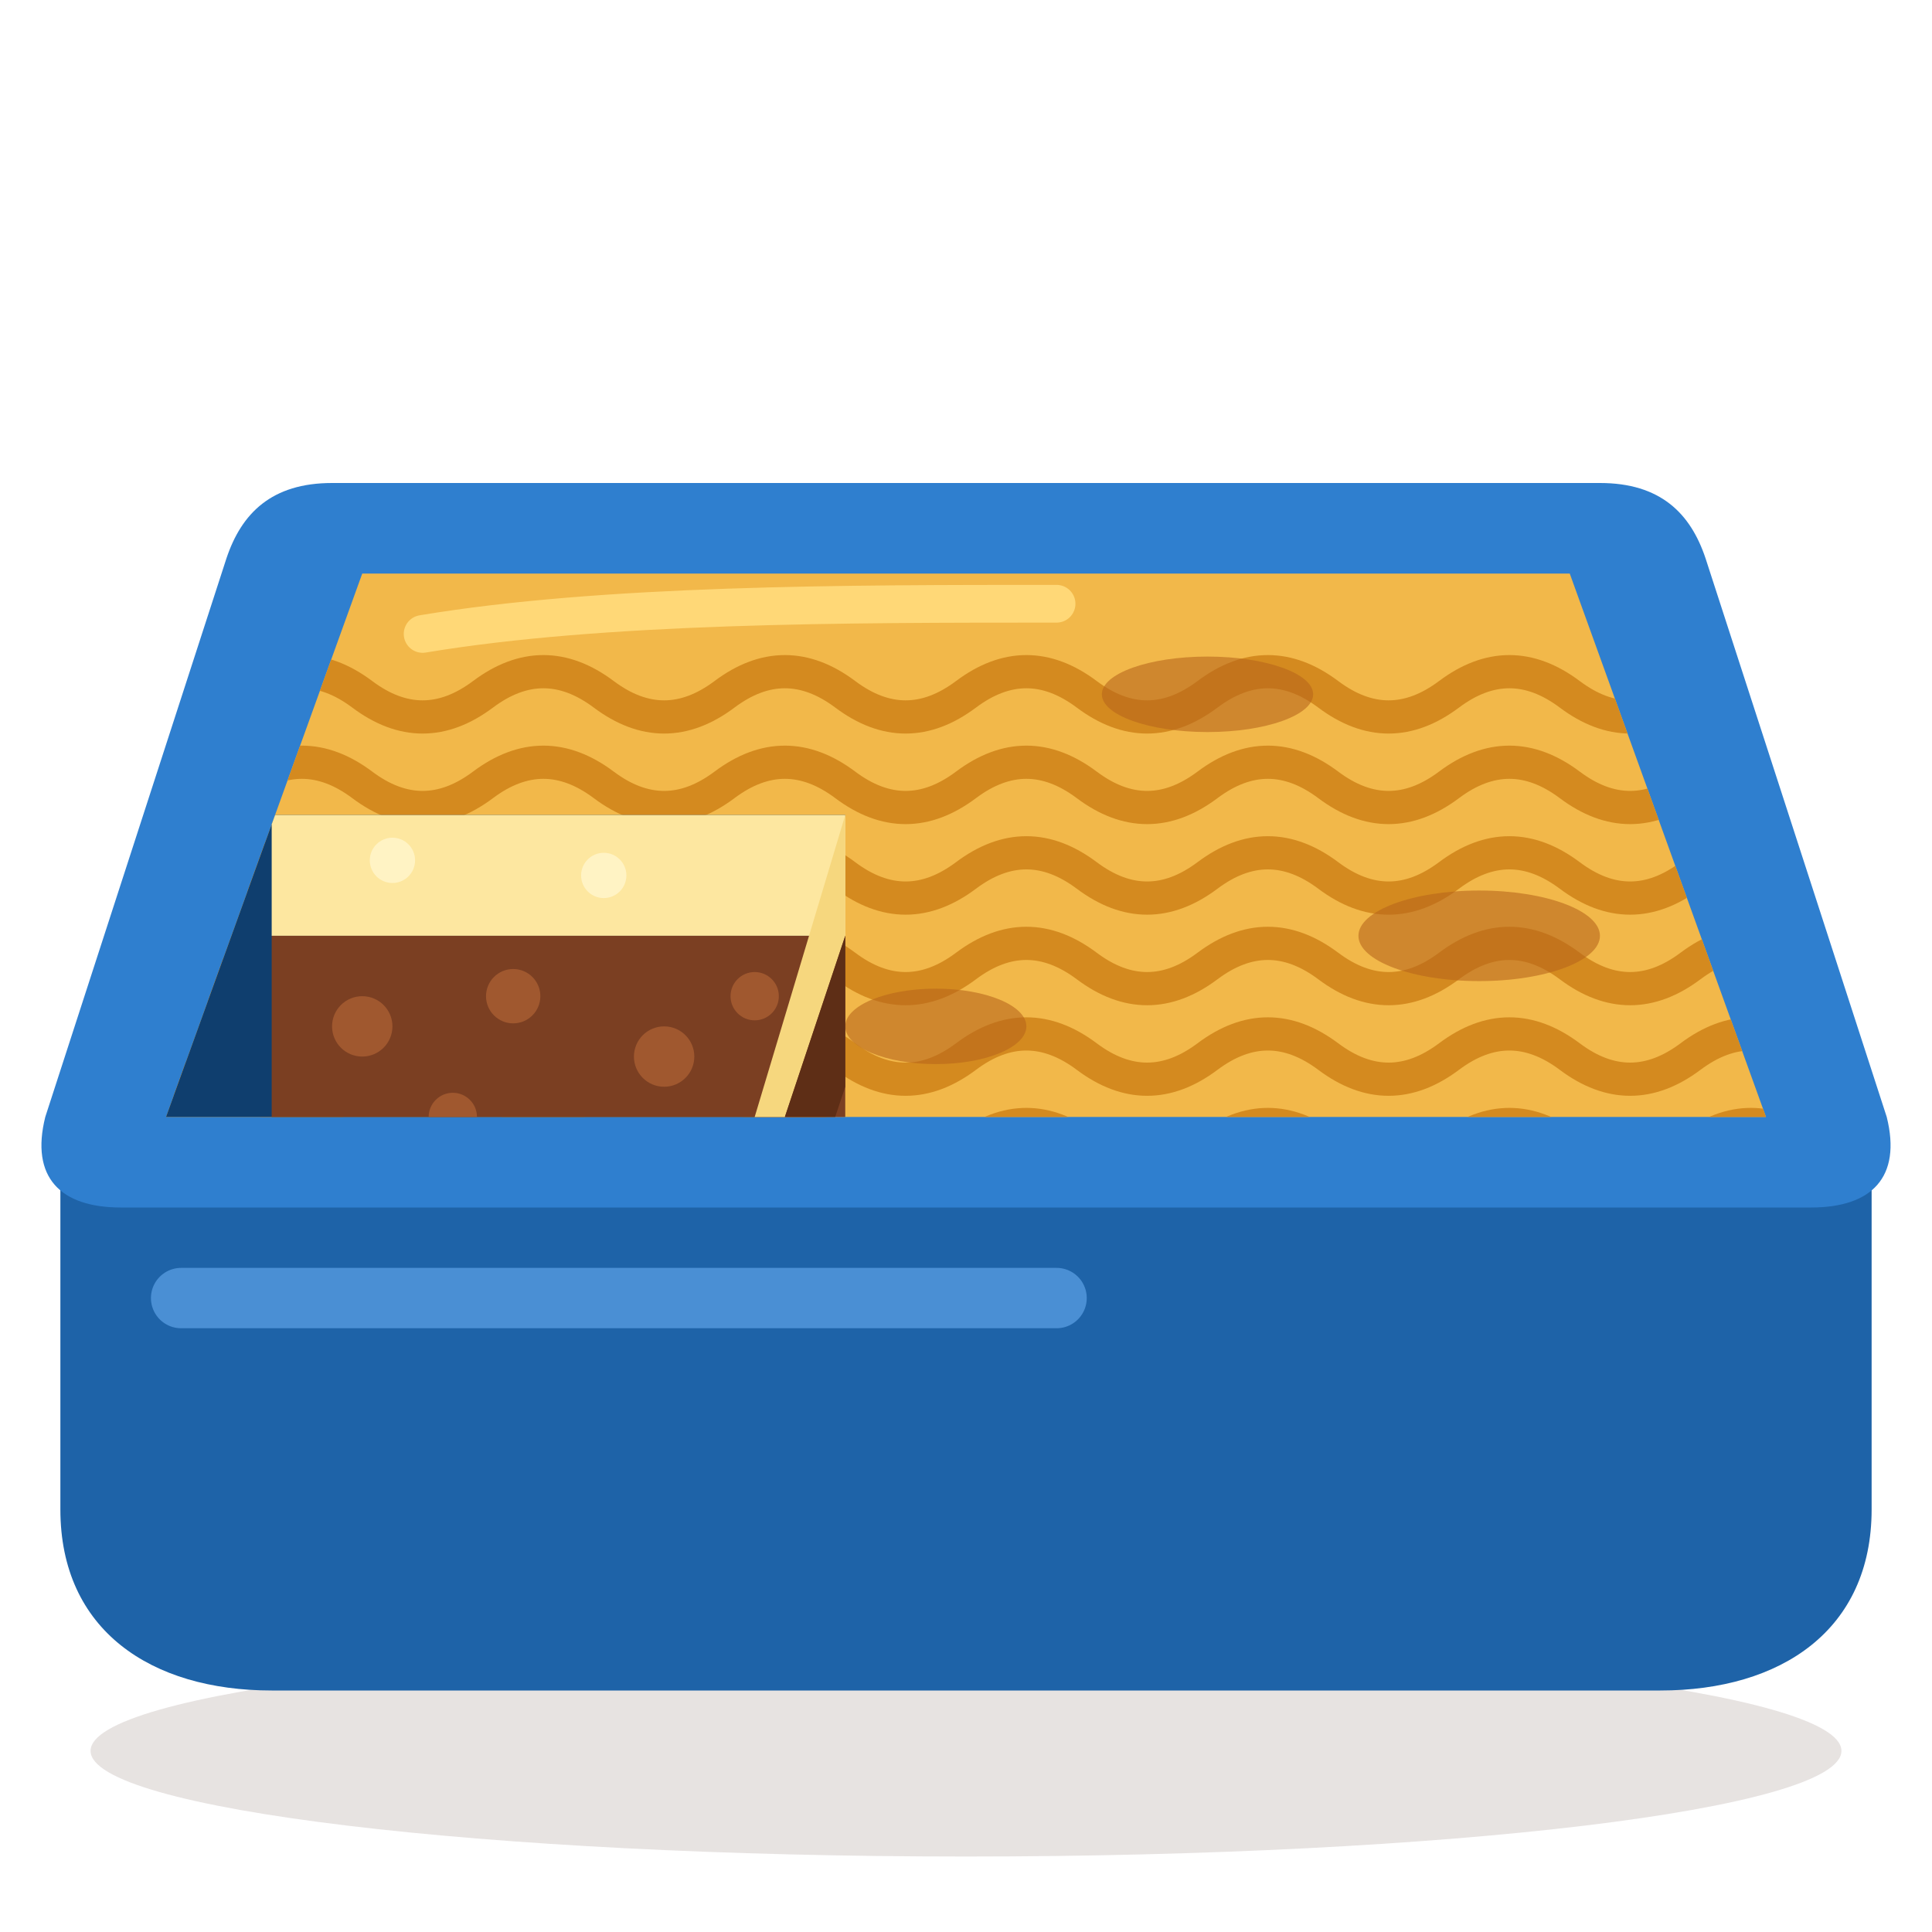
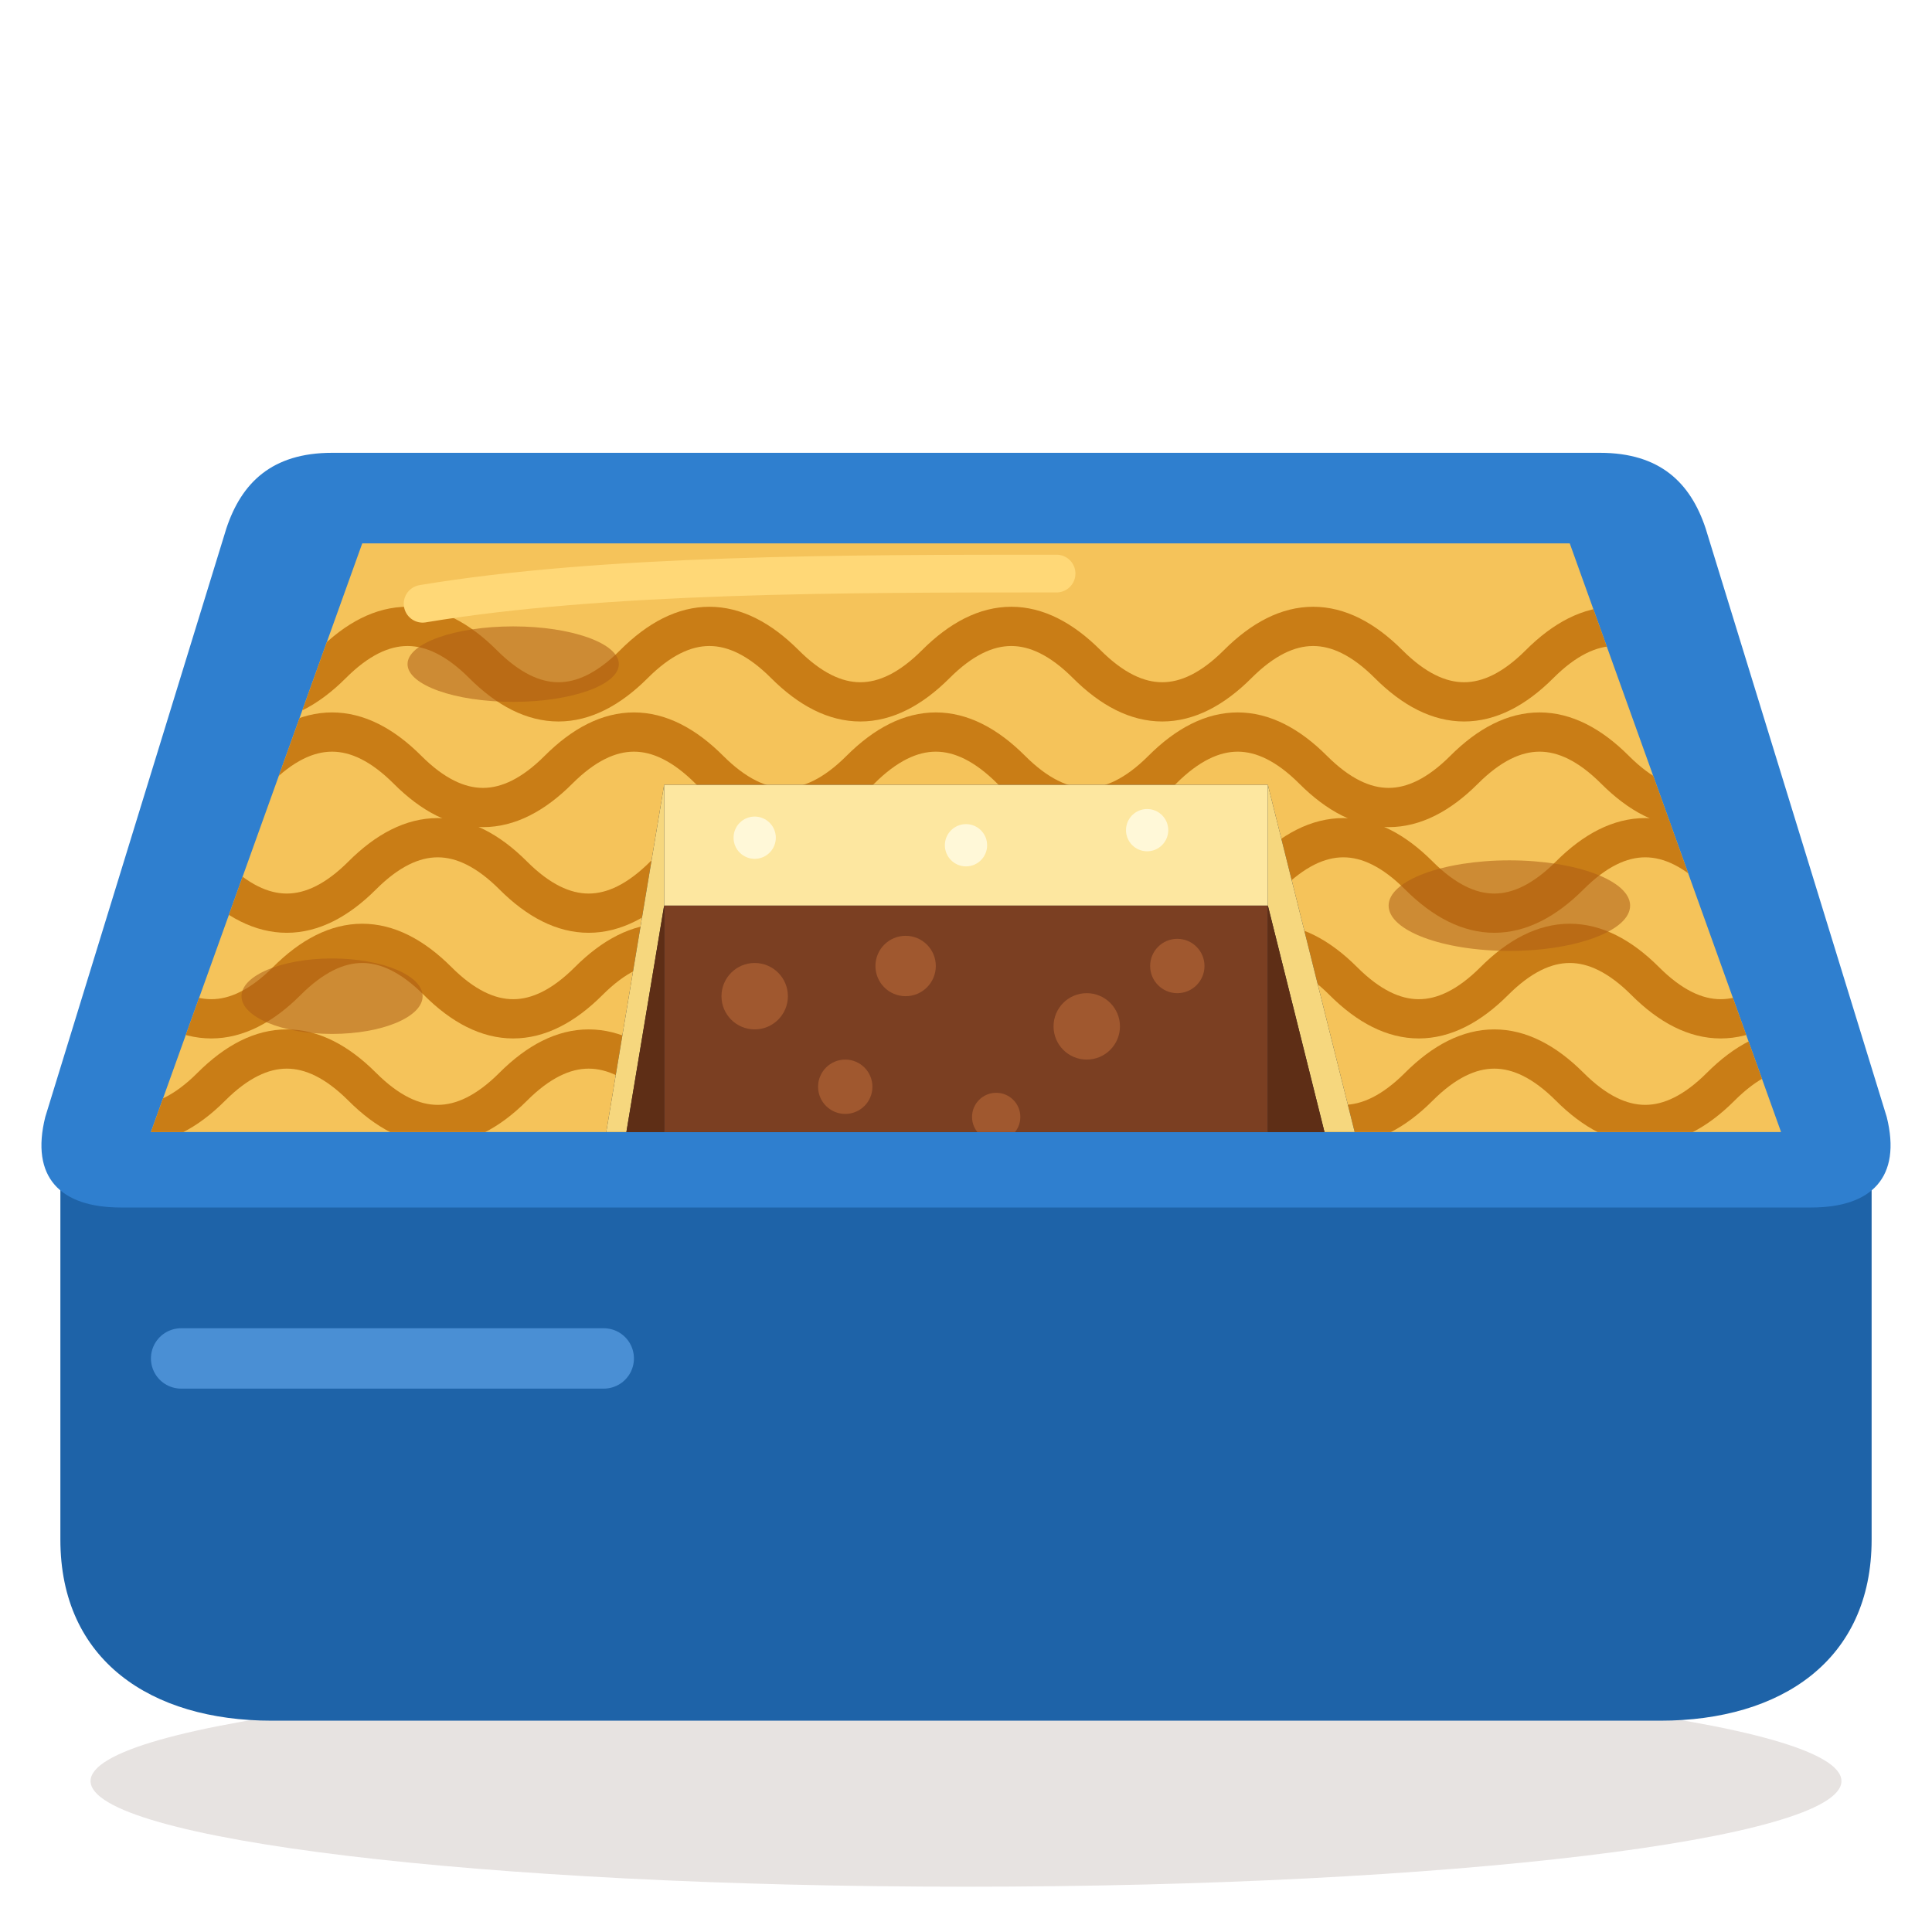
<svg xmlns="http://www.w3.org/2000/svg" viewBox="0 0 128 128">
-   <ellipse cx="64" cy="116" rx="58" ry="7" fill="#5d4037" opacity=".15" />
-   <path d="M4 76 H124 V100 C124 108 118 112 110 112 H18 C10 112 4 108 4 100 Z" fill="#1e63a8" />
-   <path d="M12 86 H70" stroke="#4a8fd4" stroke-width="4" stroke-linecap="round" />
-   <path d="M22 32 H106 C110 32 112 34 113 37 L125 74 C126 78 124 80 120 80 H8 C4 80 2 78 3 74 L15 37 C16 34 18 32 22 32 Z" fill="#2f7fcf" />
+   <ellipse cx="64" cy="118" rx="58" ry="7" fill="#5d4037" opacity=".15" />
+   <path d="M4 76 H124 V102 C124 110 118 114 110 114 H18 C10 114 4 110 4 102 Z" fill="#1e63a8" />
+   <path d="M12 90 H40" stroke="#4a8fd4" stroke-width="4" stroke-linecap="round" />
+   <path d="M22 30 H106 C110 30 112 32 113 35 L125 74 C126 78 124 80 120 80 H8 C4 80 2 78 3 74 L15 35 C16 32 18 30 22 30 Z" fill="#2f7fcf" />
  <clipPath id="hp">
-     <path d="M24 38 H104 L117 74 H11 Z" />
+     <path d="M24 36 H104 L118 75 H10 Z" />
  </clipPath>
-   <path d="M24 38 H104 L117 74 H11 Z" fill="#f2b84a" />
+   <path d="M24 36 H104 L118 75 H10 Z" fill="#f5c35a" />
  <g clip-path="url(#hp)">
-     <g fill="none" stroke="#d48a1f" stroke-width="2.2" stroke-linecap="round">
-       <path d="M0 46 q4 -3 8 0 t8 0 t8 0 t8 0 t8 0 t8 0 t8 0 t8 0 t8 0 t8 0 t8 0 t8 0 t8 0 t8 0 t8 0 t8 0" />
-       <path d="M0 52 q4 -3 8 0 t8 0 t8 0 t8 0 t8 0 t8 0 t8 0 t8 0 t8 0 t8 0 t8 0 t8 0 t8 0 t8 0 t8 0 t8 0" />
-       <path d="M0 58 q4 -3 8 0 t8 0 t8 0 t8 0 t8 0 t8 0 t8 0 t8 0 t8 0 t8 0 t8 0 t8 0 t8 0 t8 0 t8 0 t8 0" />
-       <path d="M0 64 q4 -3 8 0 t8 0 t8 0 t8 0 t8 0 t8 0 t8 0 t8 0 t8 0 t8 0 t8 0 t8 0 t8 0 t8 0 t8 0 t8 0" />
-       <path d="M0 70 q4 -3 8 0 t8 0 t8 0 t8 0 t8 0 t8 0 t8 0 t8 0 t8 0 t8 0 t8 0 t8 0 t8 0 t8 0 t8 0 t8 0" />
-       <path d="M0 76 q4 -3 8 0 t8 0 t8 0 t8 0 t8 0 t8 0 t8 0 t8 0 t8 0 t8 0 t8 0 t8 0 t8 0 t8 0 t8 0 t8 0" />
+     <g fill="none" stroke="#c97d16" stroke-width="2.6" stroke-linecap="round">
+       <path d="M2 44 q5 -5 10 0 t10 0 t10 0 t10 0 t10 0 t10 0 t10 0 t10 0 t10 0 t10 0 t10 0 t10 0 t10 0 t10 0" />
+       <path d="M-3 51 q5 -5 10 0 t10 0 t10 0 t10 0 t10 0 t10 0 t10 0 t10 0 t10 0 t10 0 t10 0 t10 0 t10 0 t10 0" />
+       <path d="M4 58 q5 -5 10 0 t10 0 t10 0 t10 0 t10 0 t10 0 t10 0 t10 0 t10 0 t10 0 t10 0 t10 0 t10 0 t10 0" />
+       <path d="M-1 65 q5 -5 10 0 t10 0 t10 0 t10 0 t10 0 t10 0 t10 0 t10 0 t10 0 t10 0 t10 0 t10 0 t10 0 t10 0" />
+       <path d="M-6 72 q5 -5 10 0 t10 0 t10 0 t10 0 t10 0 t10 0 t10 0 t10 0 t10 0 t10 0 t10 0 t10 0 t10 0 t10 0" />
+       <path d="M1 79 q5 -5 10 0 t10 0 t10 0 t10 0 t10 0 t10 0 t10 0 t10 0 t10 0 t10 0 t10 0 t10 0 t10 0 t10 0" />
    </g>
-     <g fill="#b8661a" opacity=".6">
-       <ellipse cx="80" cy="46" rx="7" ry="2.5" />
-       <ellipse cx="98" cy="62" rx="8" ry="3" />
-       <ellipse cx="62" cy="68" rx="6" ry="2.5" />
+     <g fill="#ad5d14" opacity=".55">
+       <ellipse cx="34" cy="44" rx="7" ry="2.5" />
+       <ellipse cx="100" cy="60" rx="8" ry="3" />
+       <ellipse cx="22" cy="66" rx="6" ry="2.5" />
    </g>
-     <path d="M10 74 H50 L56 54 H18 Z" fill="#0f3e6e" />
-     <path d="M18 54 H56 V62 H18 Z" fill="#fde7a0" />
-     <path d="M18 62 H56 V80 H18 Z" fill="#7b3f22" />
-     <path d="M56 54 L50 74 V80 L56 62 Z" fill="#f6d77e" />
-     <path d="M56 62 L50 80 V90 L56 72 Z" fill="#5e2e16" />
+     <path d="M44 52 H84 L90 76 H40 Z" fill="#2a2a2a" />
+     <path d="M44 52 H84 V60 H44 Z" fill="#fde7a0" />
+     <path d="M44 60 H84 V78 H44 Z" fill="#7b3f22" />
+     <path d="M84 52 L90 76 V84 L84 60 Z" fill="#f6d77e" />
+     <path d="M84 60 L90 84 V96 L84 78 Z" fill="#5e2e16" />
+     <path d="M44 52 L40 76 V84 L44 60 Z" fill="#f6d77e" />
+     <path d="M44 60 L40 84 V96 L44 78 Z" fill="#5e2e16" />
    <g fill="#a0582f">
-       <circle cx="24" cy="68" r="2" />
-       <circle cx="34" cy="66" r="1.8" />
-       <circle cx="44" cy="70" r="2" />
-       <circle cx="30" cy="74" r="1.6" />
-       <circle cx="50" cy="66" r="1.6" />
+       <circle cx="50" cy="66" r="2.2" />
+       <circle cx="60" cy="64" r="2" />
+       <circle cx="72" cy="68" r="2.2" />
+       <circle cx="78" cy="64" r="1.8" />
+       <circle cx="56" cy="72" r="1.8" />
+       <circle cx="66" cy="74" r="1.6" />
    </g>
-     <g fill="#fff3c4">
-       <circle cx="26" cy="57" r="1.5" />
-       <circle cx="40" cy="58" r="1.5" />
+     <g fill="#fff8d8">
+       <circle cx="50" cy="55.5" r="1.4" />
+       <circle cx="64" cy="56" r="1.4" />
+       <circle cx="76" cy="55" r="1.4" />
    </g>
  </g>
-   <path d="M28 42 C40 40 56 40 70 40" fill="none" stroke="#ffd877" stroke-width="2.5" stroke-linecap="round" />
+   <path d="M28 40 C40 38 56 38 70 38" fill="none" stroke="#ffd877" stroke-width="2.5" stroke-linecap="round" />
</svg>
